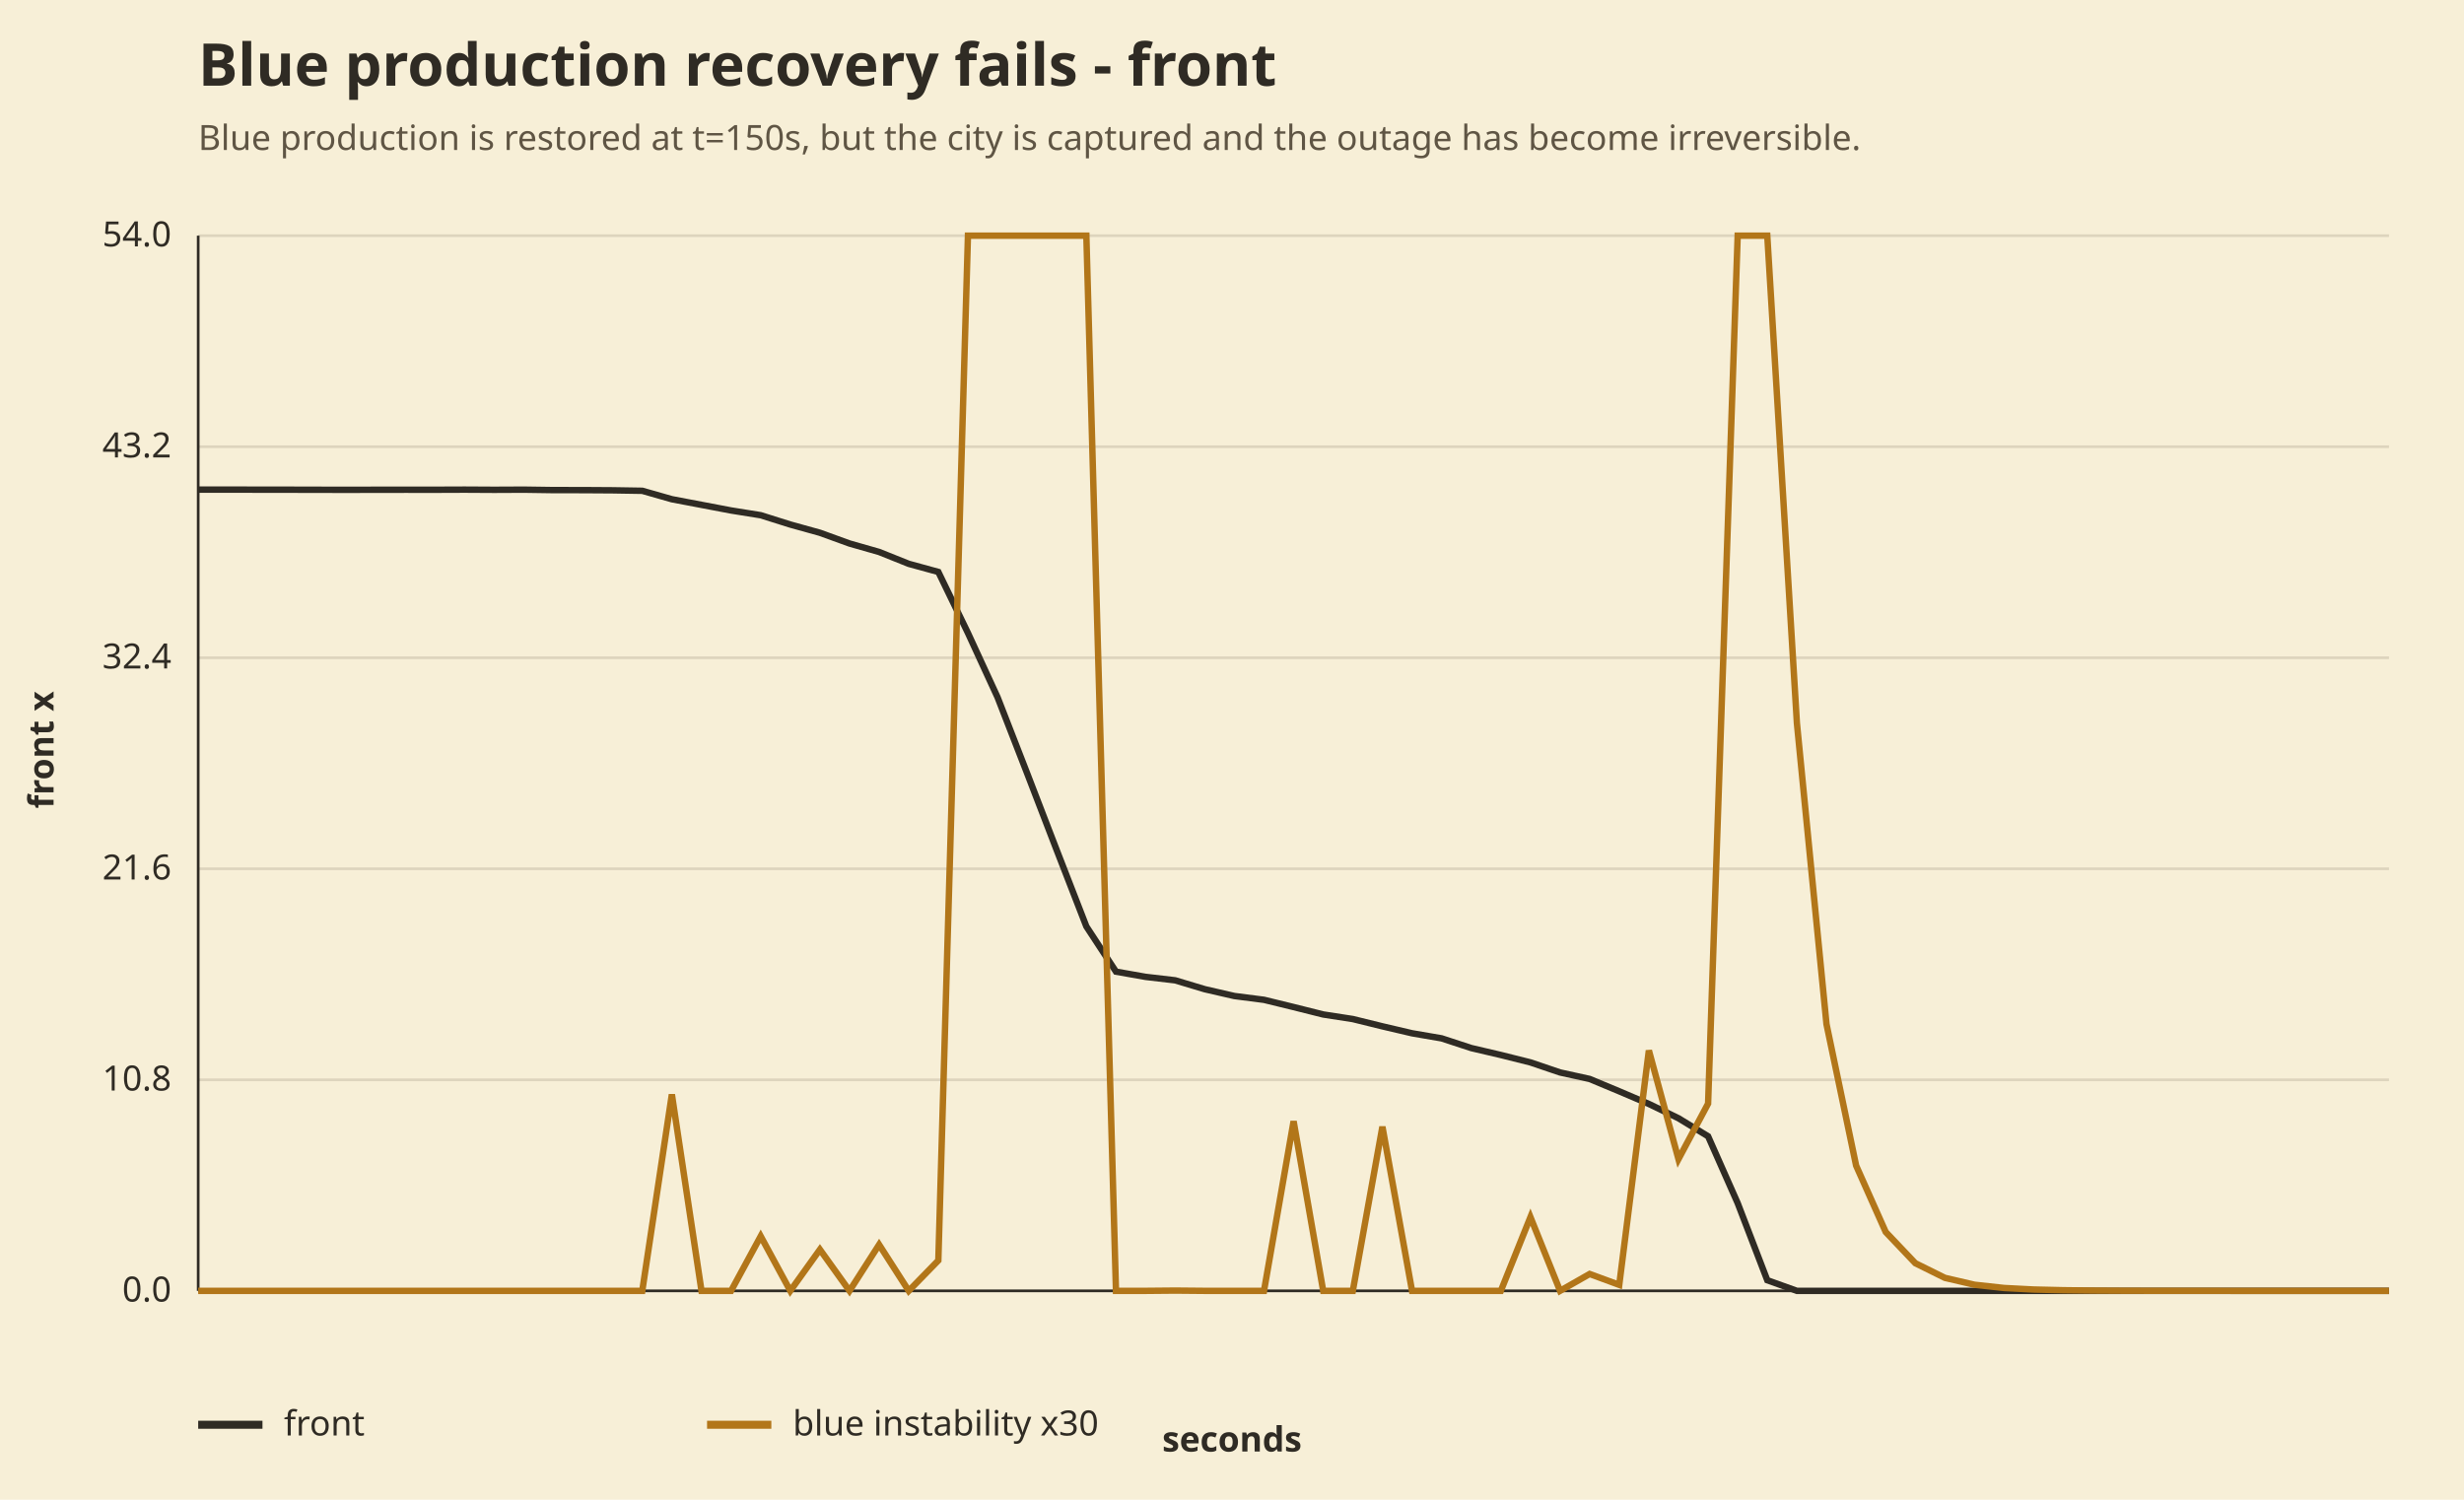
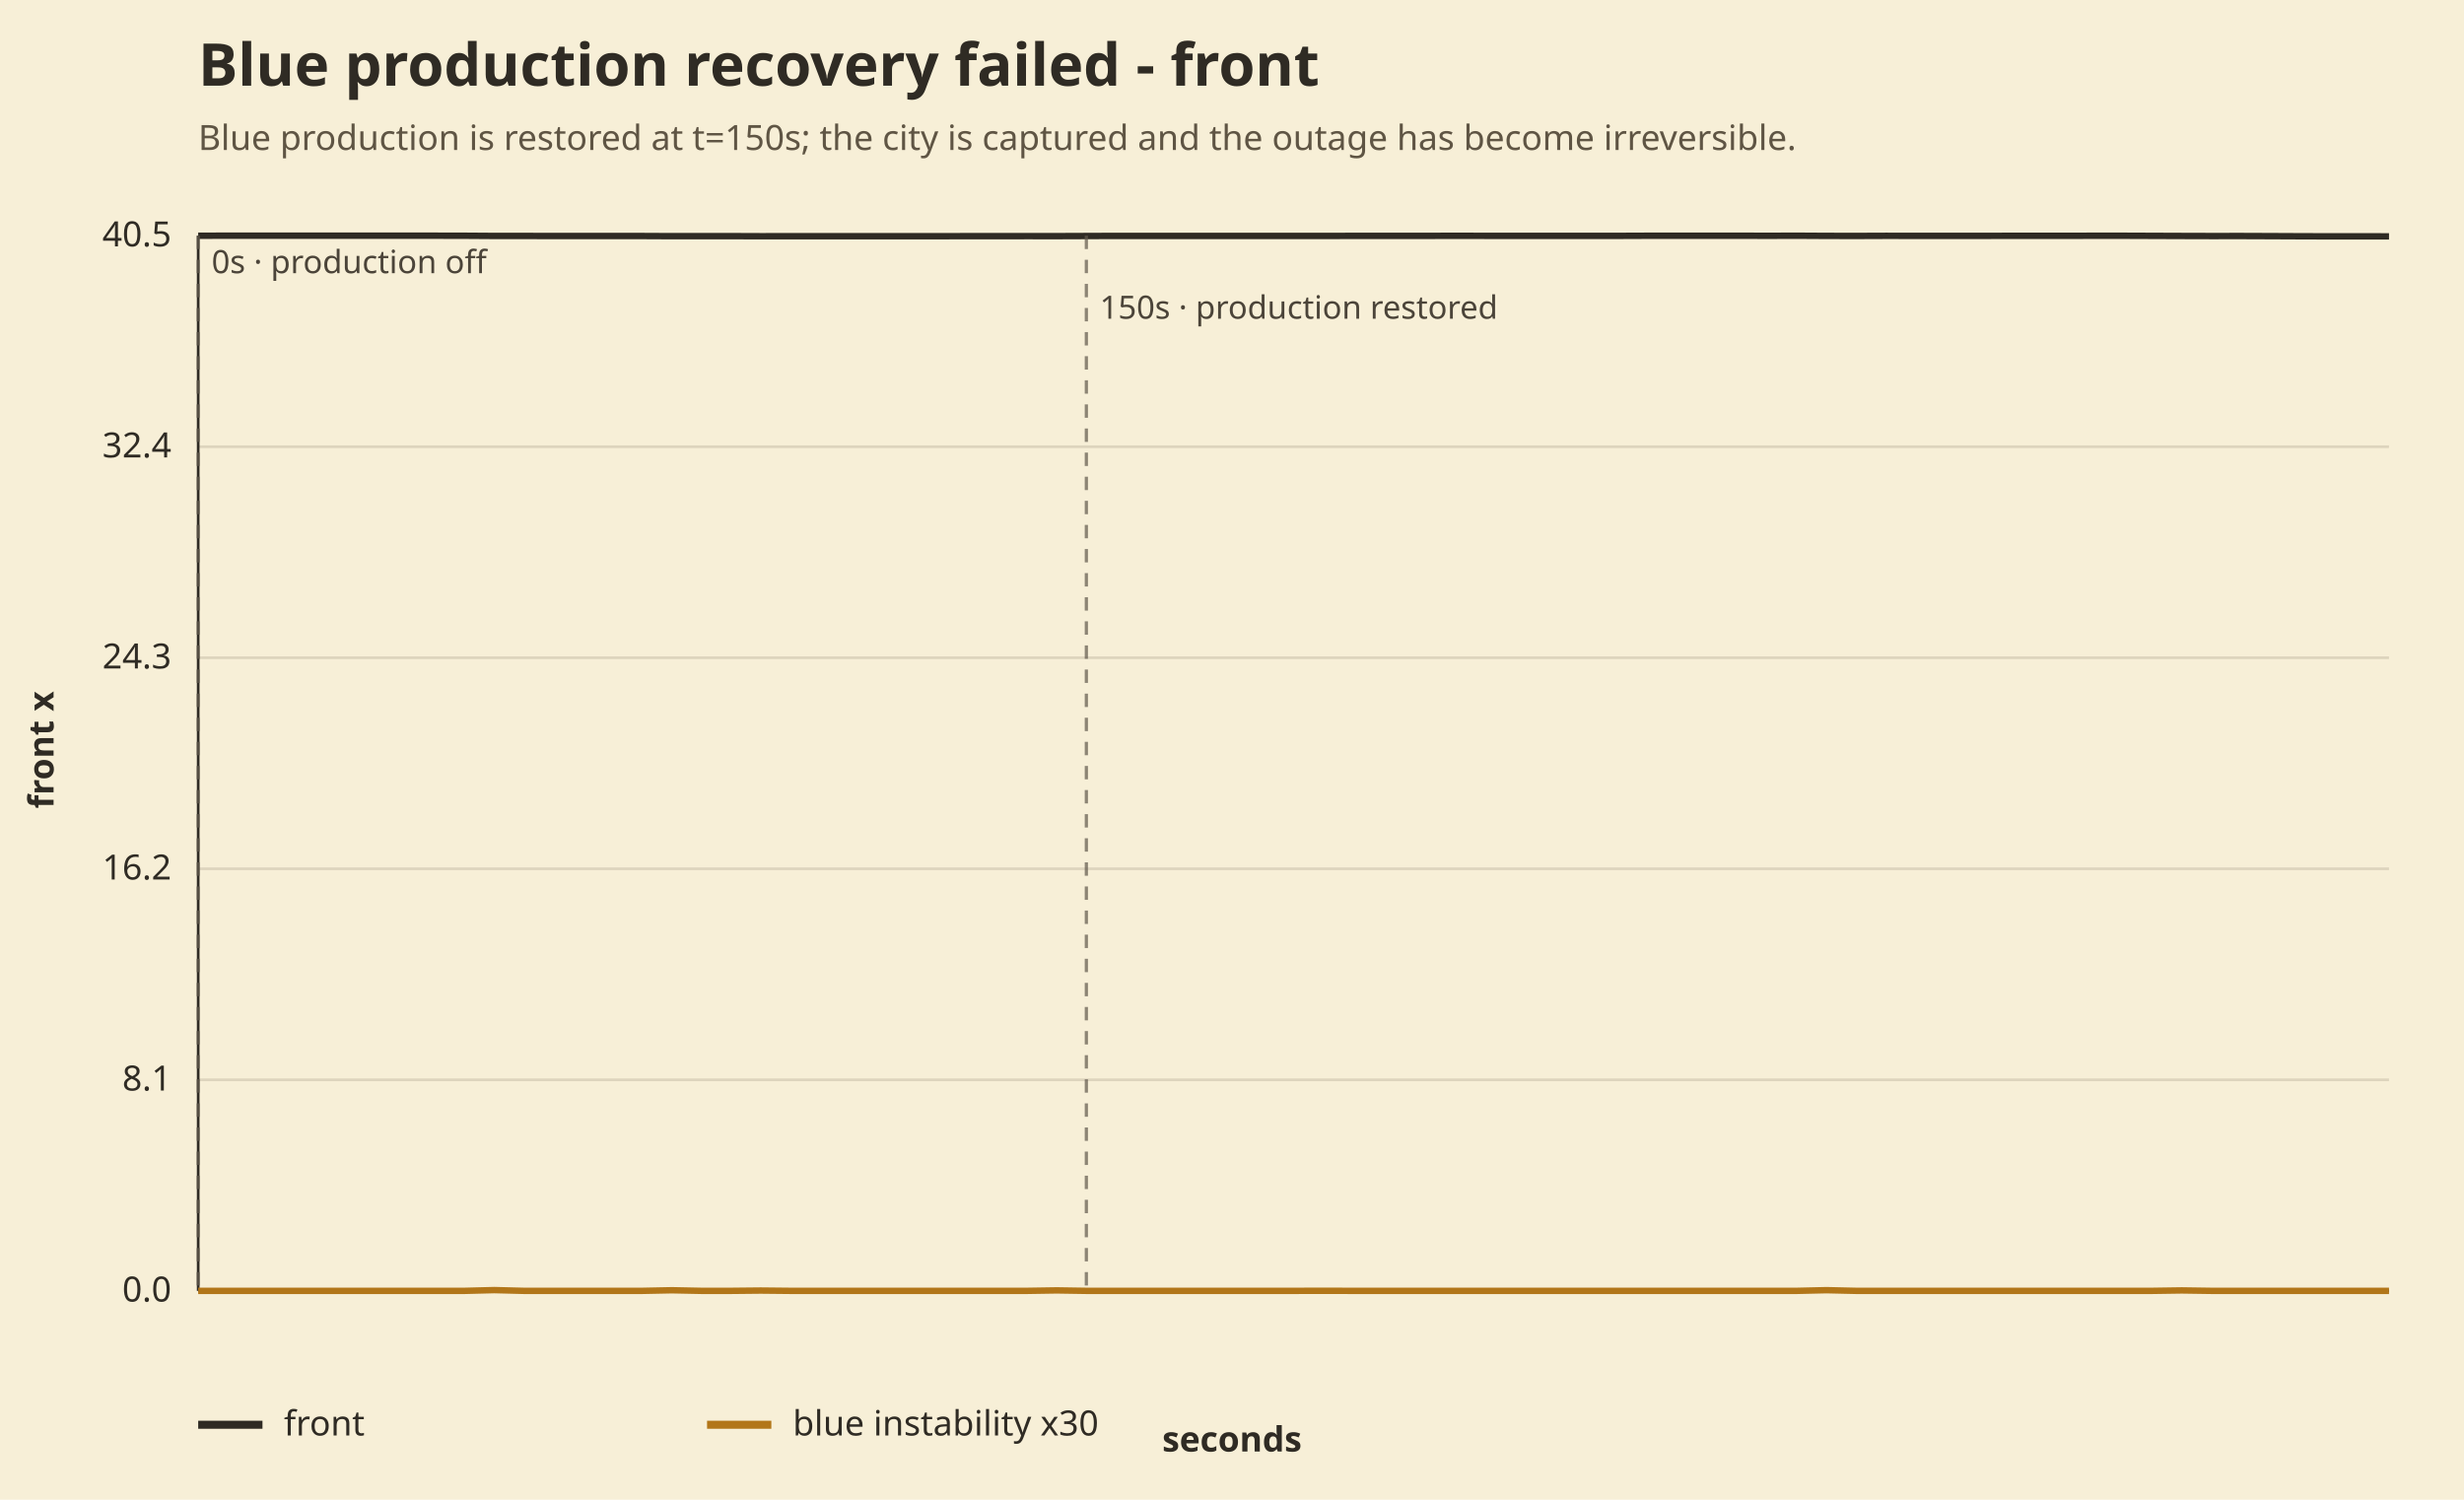
<svg xmlns="http://www.w3.org/2000/svg" width="920" height="560" viewBox="0 0 920 560">
  <rect width="100%" height="100%" fill="#f7efd7" />
  <style>text{font:13px ui-sans-serif,system-ui,sans-serif;fill:#2f2b24}.title{font-size:22px;font-weight:700}.desc{font-size:13px;fill:#5f5544}.axis{font-weight:700}</style>
-   <text class="title" x="74" y="32">Blue production recovery fails - front</text>
-   <text class="desc" x="74" y="56">Blue production is restored at t=150s, but the city is captured and the outage has become irreversible.</text>
+   <text class="title" x="74" y="32">Blue production recovery failed - front</text>
+   <text class="desc" x="74" y="56">Blue production is restored at t=150s; the city is captured and the outage has become irreversible.</text>
  <line x1="74" y1="88" x2="892" y2="88" stroke="#ddd4bd" />
-   <text x="64" y="92" text-anchor="end">54.0</text>
+   <text x="64" y="92" text-anchor="end">40.5</text>
  <line x1="74" y1="166.8" x2="892" y2="166.8" stroke="#ddd4bd" />
-   <text x="64" y="170.8" text-anchor="end">43.2</text>
+   <text x="64" y="170.8" text-anchor="end">32.4</text>
  <line x1="74" y1="245.6" x2="892" y2="245.6" stroke="#ddd4bd" />
-   <text x="64" y="249.6" text-anchor="end">32.4</text>
+   <text x="64" y="249.6" text-anchor="end">24.3</text>
  <line x1="74" y1="324.4" x2="892" y2="324.4" stroke="#ddd4bd" />
-   <text x="64" y="328.4" text-anchor="end">21.6</text>
+   <text x="64" y="328.4" text-anchor="end">16.2</text>
  <line x1="74" y1="403.2" x2="892" y2="403.2" stroke="#ddd4bd" />
-   <text x="64" y="407.2" text-anchor="end">10.8</text>
+   <text x="64" y="407.2" text-anchor="end">8.1</text>
  <line x1="74" y1="482" x2="892" y2="482" stroke="#ddd4bd" />
  <text x="64" y="486" text-anchor="end">0.0</text>
  <line x1="74" y1="482" x2="892" y2="482" stroke="#2f2b24" />
  <line x1="74" y1="88" x2="74" y2="482" stroke="#2f2b24" />
  <text class="axis" x="460" y="542" text-anchor="middle">seconds</text>
  <text class="axis" x="20" y="280" transform="rotate(-90 20 280)" text-anchor="middle">front x</text>
-   <path d="M 74.00 182.82 L 85.05 182.82 L 96.11 182.84 L 107.16 182.85 L 118.22 182.88 L 129.27 182.89 L 140.32 182.88 L 151.38 182.86 L 162.43 182.87 L 173.49 182.83 L 184.54 182.89 L 195.59 182.84 L 206.65 183.00 L 217.70 183.01 L 228.76 183.08 L 239.81 183.26 L 250.86 186.41 L 261.92 188.51 L 272.97 190.61 L 284.03 192.38 L 295.08 195.86 L 306.14 198.93 L 317.19 202.94 L 328.24 206.10 L 339.30 210.53 L 350.35 213.56 L 361.41 236.37 L 372.46 260.36 L 383.51 288.76 L 394.57 317.48 L 405.62 345.93 L 416.68 362.81 L 427.73 364.76 L 438.78 366.05 L 449.84 369.37 L 460.89 371.91 L 471.95 373.33 L 483.00 376.03 L 494.05 378.80 L 505.11 380.51 L 516.16 383.23 L 527.22 385.82 L 538.27 387.72 L 549.32 391.34 L 560.38 393.93 L 571.43 396.70 L 582.49 400.45 L 593.54 402.88 L 604.59 407.49 L 615.65 412.21 L 626.70 417.55 L 637.76 424.29 L 648.81 449.25 L 659.86 478.03 L 670.92 482.00 L 681.97 482.00 L 693.03 482.00 L 704.08 482.00 L 715.14 482.00 L 726.19 482.00 L 737.24 482.00 L 748.30 482.00 L 759.35 482.00 L 770.41 482.00 L 781.46 482.00 L 792.51 482.00 L 803.57 482.00 L 814.62 482.00 L 825.68 482.00 L 836.73 482.00 L 847.78 482.00 L 858.84 482.00 L 869.89 482.00 L 880.95 482.00 L 892.00 482.00" fill="none" stroke="#2f2b24" stroke-width="2.4" />
-   <path d="M 74.00 482.00 L 85.05 482.00 L 96.11 482.00 L 107.16 482.00 L 118.22 482.00 L 129.27 482.00 L 140.32 482.00 L 151.38 482.00 L 162.43 482.00 L 173.49 482.00 L 184.54 482.00 L 195.59 482.00 L 206.65 482.00 L 217.70 482.00 L 228.76 482.00 L 239.81 482.00 L 250.86 408.65 L 261.92 482.00 L 272.97 482.00 L 284.03 461.61 L 295.08 482.00 L 306.14 466.58 L 317.19 482.00 L 328.24 464.76 L 339.30 482.00 L 350.35 470.65 L 361.41 88.00 L 372.46 88.00 L 383.51 88.00 L 394.57 88.00 L 405.62 88.00 L 416.68 482.00 L 427.73 482.00 L 438.78 481.90 L 449.84 482.00 L 460.89 482.00 L 471.95 482.00 L 483.00 418.67 L 494.05 482.00 L 505.11 482.00 L 516.16 420.72 L 527.22 482.00 L 538.27 482.00 L 549.32 482.00 L 560.38 482.00 L 571.43 454.47 L 582.49 482.00 L 593.54 475.70 L 604.59 479.76 L 615.65 392.24 L 626.70 432.81 L 637.76 412.09 L 648.81 88.00 L 659.86 88.00 L 670.92 269.98 L 681.97 382.42 L 693.03 435.23 L 704.08 460.03 L 715.14 471.68 L 726.19 477.15 L 737.24 479.72 L 748.30 480.93 L 759.35 481.50 L 770.41 481.76 L 781.46 481.89 L 792.51 481.95 L 803.57 481.98 L 814.62 481.99 L 825.68 481.99 L 836.73 482.00 L 847.78 482.00 L 858.84 482.00 L 869.89 482.00 L 880.95 482.00 L 892.00 482.00" fill="none" stroke="#b27619" stroke-width="2.4" />
+   <path d="M 74.00 88.03 L 85.05 88.00 L 96.11 88.00 L 107.16 88.00 L 118.22 88.01 L 129.27 88.01 L 140.32 88.01 L 151.38 88.01 L 162.43 88.01 L 173.49 88.03 L 184.54 88.10 L 195.59 88.10 L 206.65 88.13 L 217.70 88.13 L 228.76 88.13 L 239.81 88.13 L 250.86 88.18 L 261.92 88.18 L 272.97 88.17 L 284.03 88.21 L 295.08 88.20 L 306.14 88.19 L 317.19 88.19 L 328.24 88.19 L 339.30 88.19 L 350.35 88.19 L 361.41 88.18 L 372.46 88.18 L 383.51 88.16 L 394.57 88.17 L 405.62 88.13 L 416.68 88.09 L 427.73 88.10 L 438.78 88.09 L 449.84 88.09 L 460.89 88.09 L 471.95 88.09 L 483.00 88.09 L 494.05 88.10 L 505.11 88.08 L 516.16 88.08 L 527.22 88.08 L 538.27 88.06 L 549.32 88.06 L 560.38 88.07 L 571.43 88.07 L 582.49 88.07 L 593.54 88.07 L 604.59 88.07 L 615.65 88.03 L 626.70 88.03 L 637.76 88.02 L 648.81 88.02 L 659.86 88.05 L 670.92 88.02 L 681.97 88.08 L 693.03 88.10 L 704.08 88.06 L 715.14 88.07 L 726.19 88.07 L 737.24 88.07 L 748.30 88.06 L 759.35 88.06 L 770.41 88.06 L 781.46 88.03 L 792.51 88.03 L 803.57 88.07 L 814.62 88.11 L 825.68 88.14 L 836.73 88.13 L 847.78 88.17 L 858.84 88.22 L 869.89 88.25 L 880.95 88.25 L 892.00 88.26" fill="none" stroke="#2f2b24" stroke-width="2.4" />
+   <path d="M 74.00 482.00 L 85.05 482.00 L 96.11 482.00 L 107.16 482.00 L 118.22 482.00 L 129.27 482.00 L 140.32 482.00 L 151.38 482.00 L 162.43 482.00 L 173.49 482.00 L 184.54 481.72 L 195.59 482.00 L 206.65 482.00 L 217.70 482.00 L 228.76 482.00 L 239.81 482.00 L 250.86 481.78 L 261.92 482.00 L 272.97 482.00 L 284.03 481.89 L 295.08 482.00 L 306.14 482.00 L 317.19 482.00 L 328.24 482.00 L 339.30 482.00 L 350.35 482.00 L 361.41 482.00 L 372.46 482.00 L 383.51 482.00 L 394.57 481.83 L 405.62 482.00 L 416.68 482.00 L 427.73 482.00 L 438.78 482.00 L 449.84 482.00 L 460.89 482.00 L 471.95 482.00 L 483.00 482.00 L 494.05 481.98 L 505.11 482.00 L 516.16 482.00 L 527.22 482.00 L 538.27 482.00 L 549.32 482.00 L 560.38 482.00 L 571.43 482.00 L 582.49 482.00 L 593.54 482.00 L 604.59 482.00 L 615.65 482.00 L 626.70 482.00 L 637.76 482.00 L 648.81 482.00 L 659.86 482.00 L 670.92 482.00 L 681.97 481.75 L 693.03 482.00 L 704.08 482.00 L 715.14 482.00 L 726.19 482.00 L 737.24 482.00 L 748.30 482.00 L 759.35 482.00 L 770.41 482.00 L 781.46 482.00 L 792.51 482.00 L 803.57 482.00 L 814.62 481.84 L 825.68 482.00 L 836.73 482.00 L 847.78 482.00 L 858.84 482.00 L 869.89 482.00 L 880.95 482.00 L 892.00 482.00" fill="none" stroke="#b27619" stroke-width="2.4" />
  <g transform="translate(74, 532)">
    <line x1="0" y1="0" x2="24" y2="0" stroke="#2f2b24" stroke-width="3" />
    <text x="32" y="4">front</text>
  </g>
  <g transform="translate(264, 532)">
    <line x1="0" y1="0" x2="24" y2="0" stroke="#b27619" stroke-width="3" />
    <text x="32" y="4">blue instability x30</text>
  </g>
+   <g class="timeline-event">
+     <line x1="74.00" y1="88" x2="74.00" y2="482" stroke="#625a4e" stroke-width="1.2" stroke-dasharray="5 4" opacity="0.72" />
+     <text x="79.00" y="102" text-anchor="start" style="font:12px ui-sans-serif,system-ui,sans-serif;fill:#4b4439;paint-order:stroke;stroke:#f7efd7;stroke-width:4px;stroke-linejoin:round">0s · production off</text>
+   </g>
+   <g class="timeline-event">
+     <line x1="405.62" y1="88" x2="405.62" y2="482" stroke="#625a4e" stroke-width="1.2" stroke-dasharray="5 4" opacity="0.72" />
+     <text x="410.62" y="119" text-anchor="start" style="font:12px ui-sans-serif,system-ui,sans-serif;fill:#4b4439;paint-order:stroke;stroke:#f7efd7;stroke-width:4px;stroke-linejoin:round">150s · production restored</text>
+   </g>
</svg>
